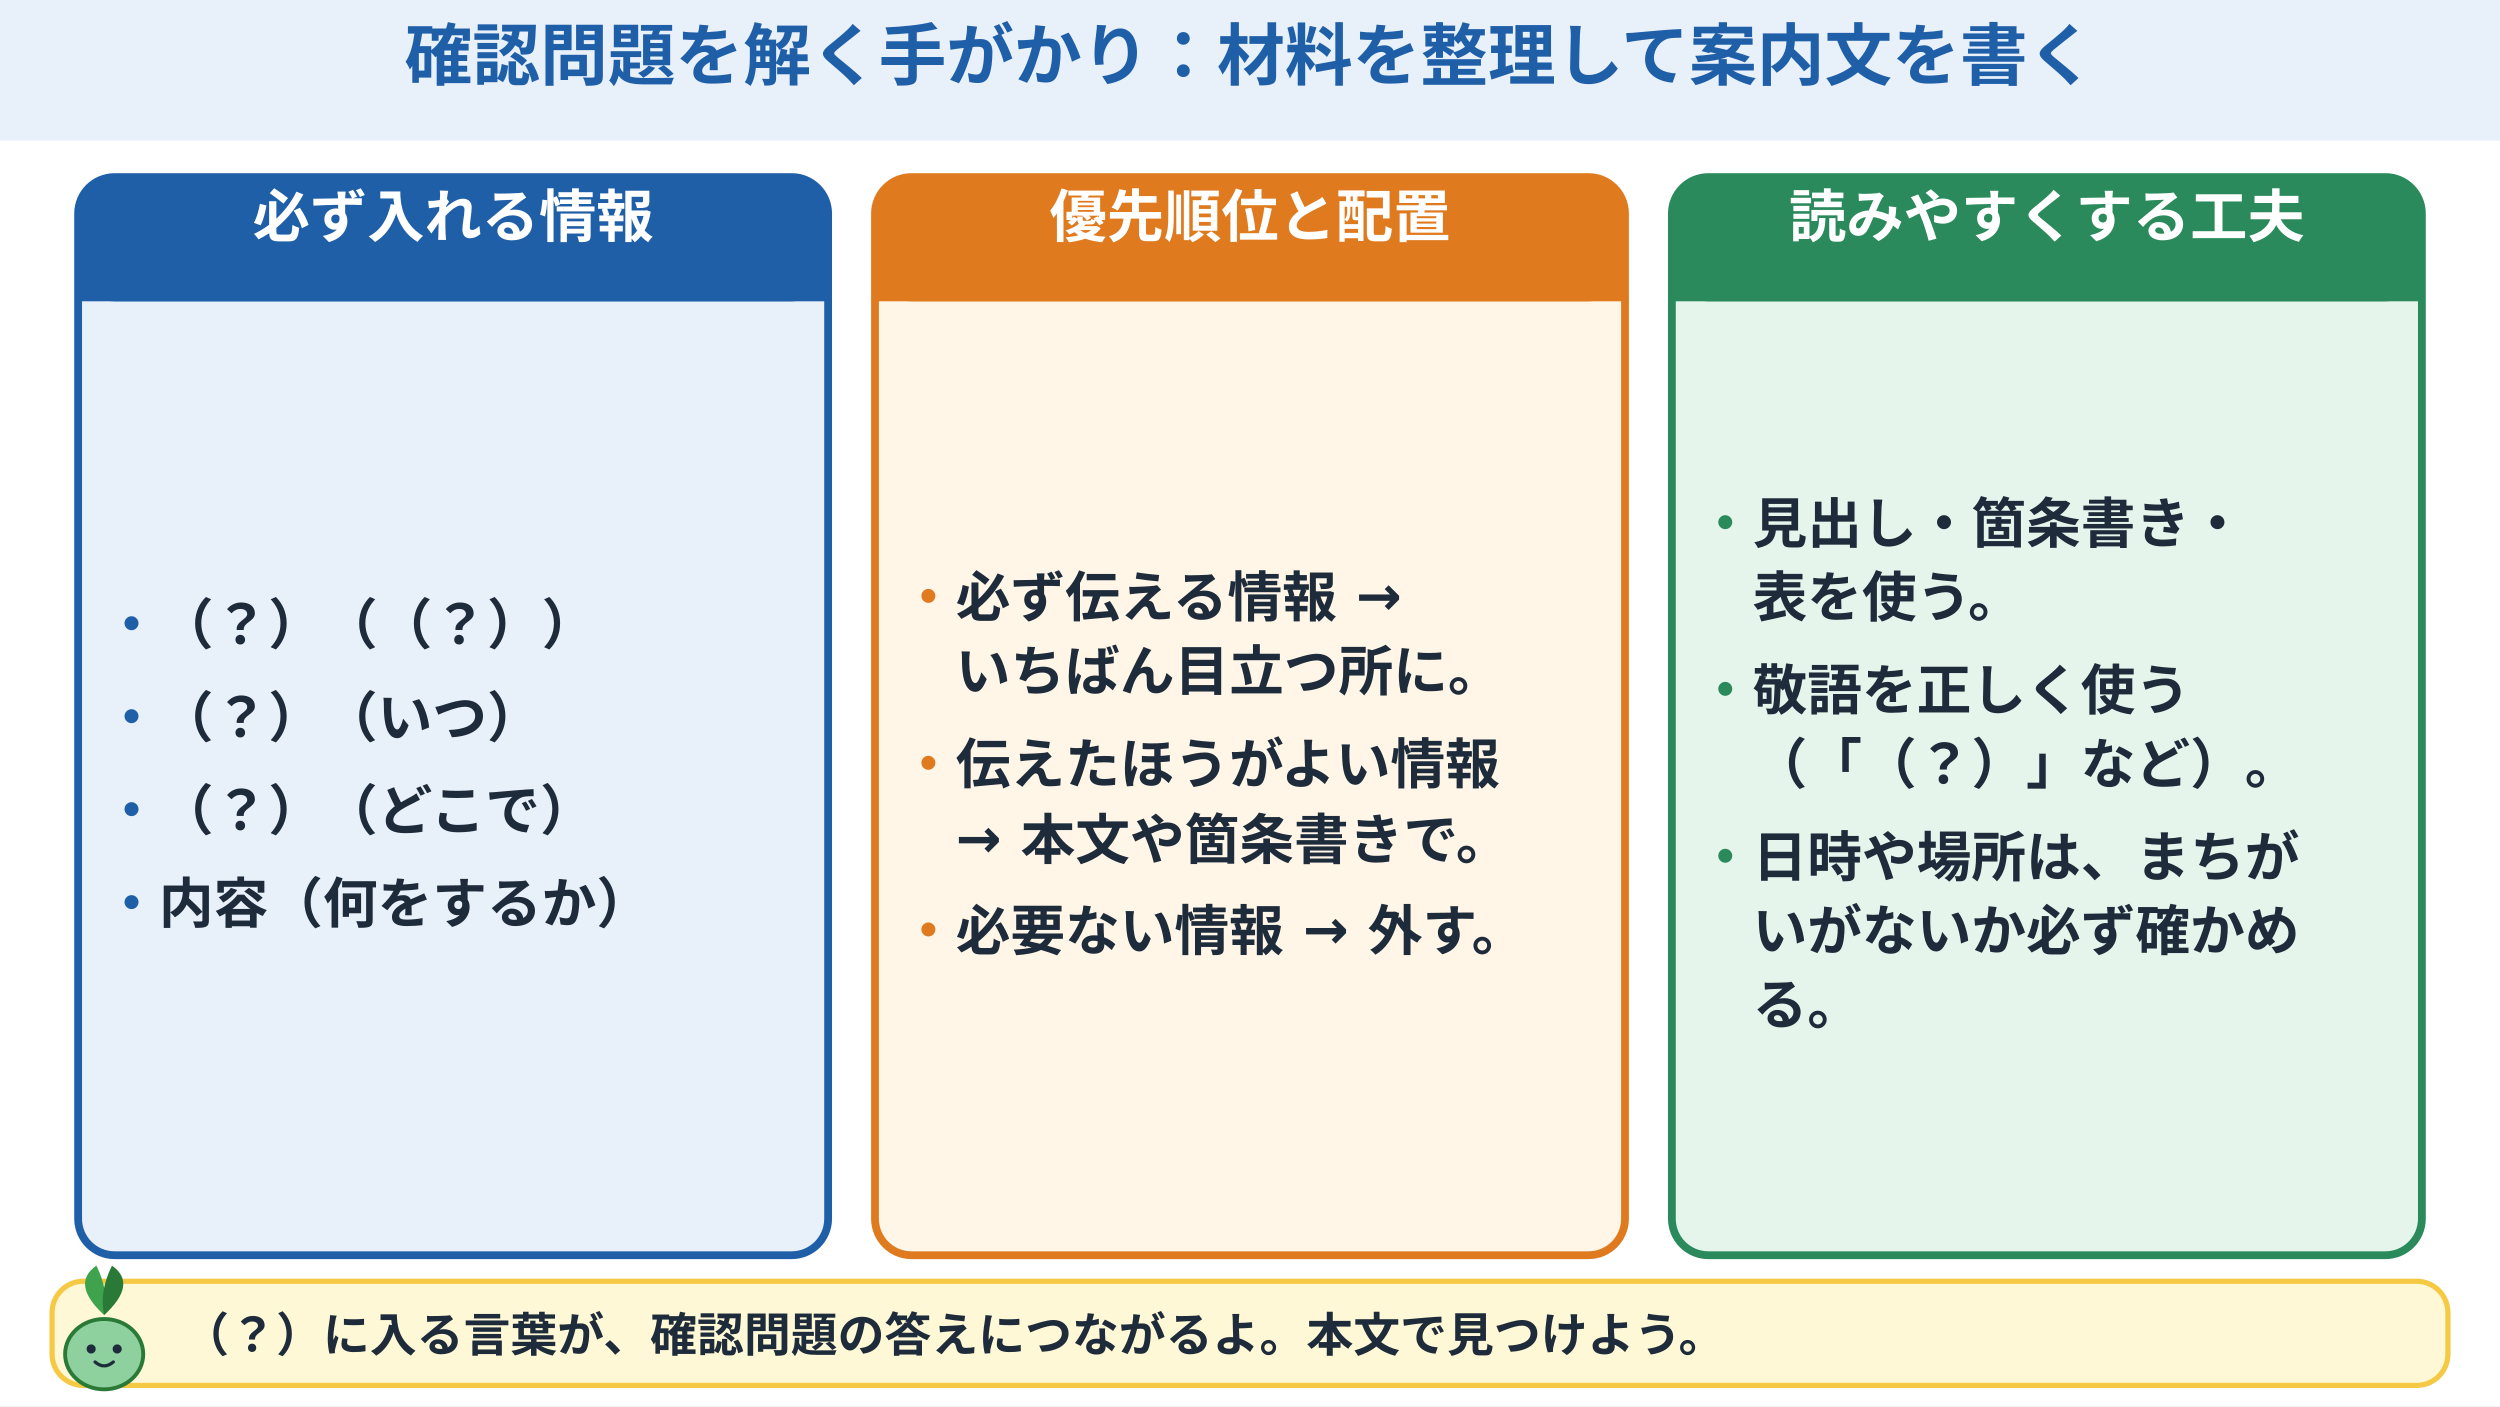
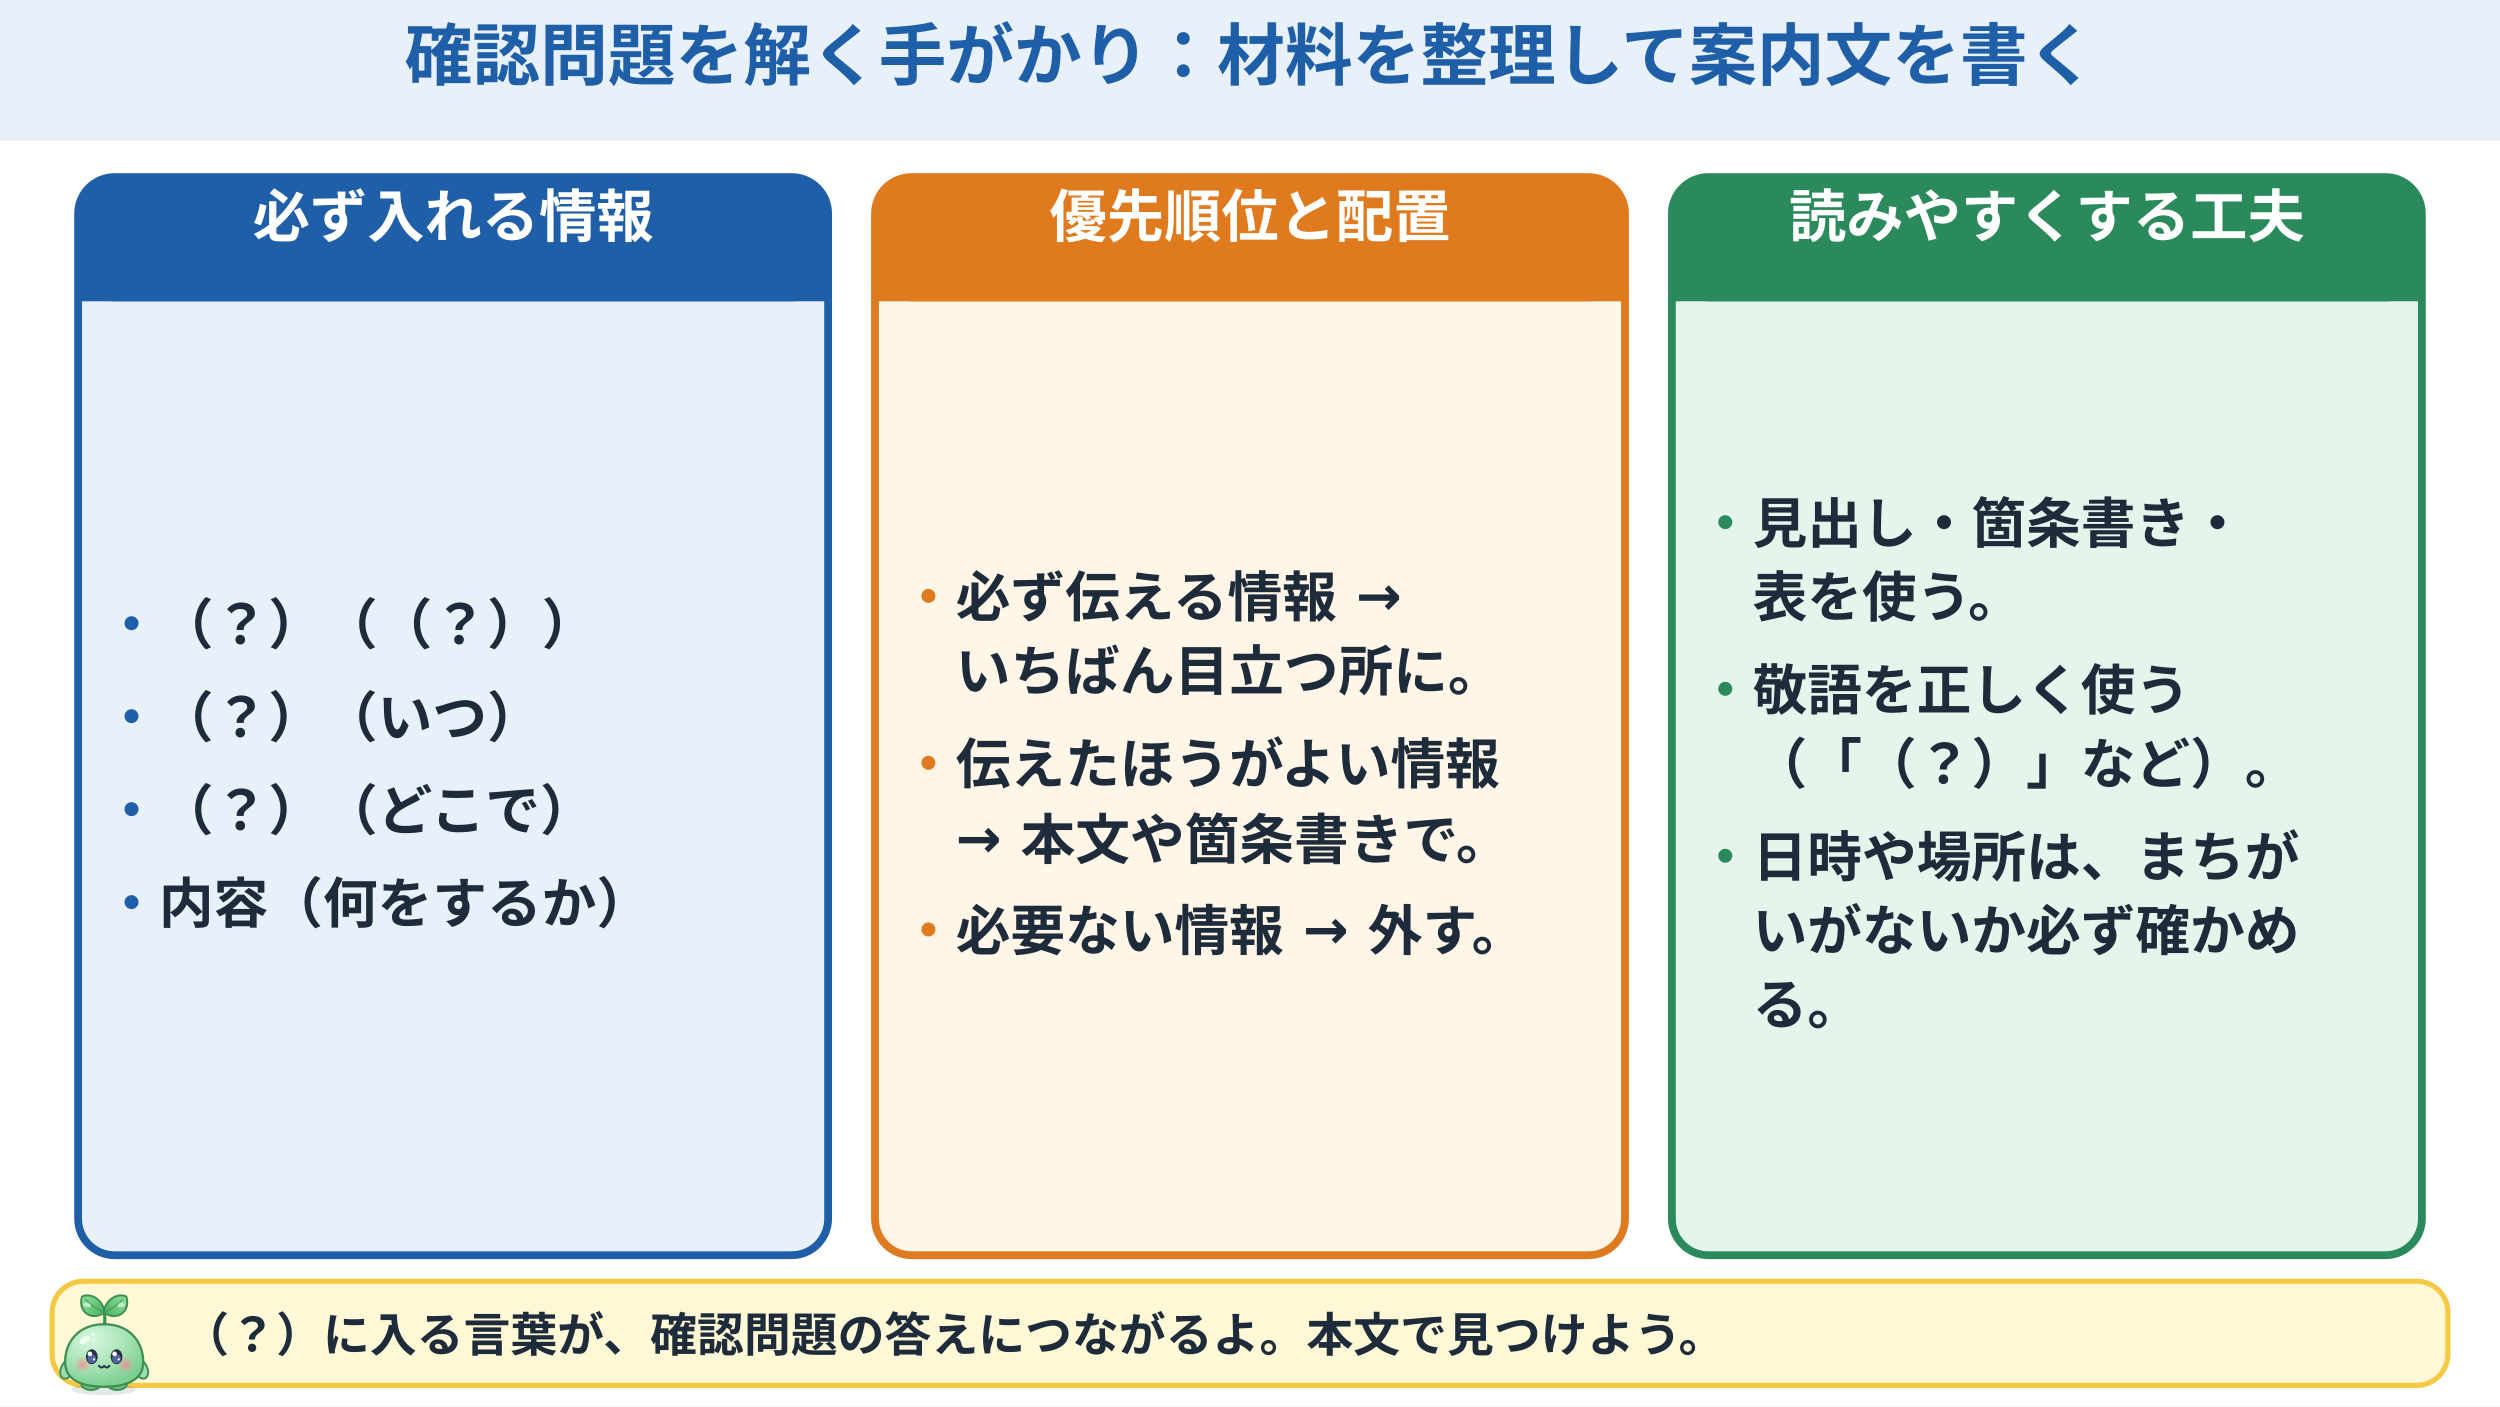
<svg xmlns="http://www.w3.org/2000/svg" viewBox="0 0 960 540" width="960" height="540" font-family="&quot;Hiragino Sans&quot;,&quot;Hiragino Kaku Gothic ProN&quot;,&quot;Noto Sans JP&quot;,&quot;Yu Gothic&quot;,sans-serif" role="img" aria-label="確認問題を解く手がかり：材料を整理して案内文を書く">
  <rect width="960" height="540" fill="#ffffff" />
  <rect x="0.0" y="0.0" width="960.0" height="54.0" rx="0" fill="#e8f0fa" />
  <text x="480.0" y="30.6" font-size="26" font-weight="800" fill="#1f5fa8" text-anchor="middle" data-box="title">確認問題を解く手がかり：材料を整理して案内文を書く</text>
  <g data-id="b2">
    <rect x="30.0" y="68.0" width="288.0" height="414.0" rx="14" fill="#e8f0fa" stroke="#1f5fa8" stroke-width="3" />
    <rect x="30.0" y="68.0" width="288.0" height="47.7" rx="14" fill="#1f5fa8" />
    <rect x="30.0" y="107.7" width="288.0" height="8.0" rx="0" fill="#1f5fa8" />
    <text x="174.0" y="91.0" font-size="22" font-weight="800" fill="#fff" text-anchor="middle" data-box="b2">必ず入れる情報</text>
    <text x="40.0" y="247.3" font-size="21" font-weight="700" fill="#1f5fa8" text-anchor="start" data-box="b2">・</text>
    <text x="61.0" y="247.3" font-size="21" font-weight="700" fill="#1d2b3a" text-anchor="start" data-box="b2">（？）（（？））</text>
    <text x="40.0" y="283.0" font-size="21" font-weight="700" fill="#1f5fa8" text-anchor="start" data-box="b2">・</text>
    <text x="61.0" y="283.0" font-size="21" font-weight="700" fill="#1d2b3a" text-anchor="start" data-box="b2">（？）（いつ）</text>
    <text x="40.0" y="318.7" font-size="21" font-weight="700" fill="#1f5fa8" text-anchor="start" data-box="b2">・</text>
    <text x="61.0" y="318.7" font-size="21" font-weight="700" fill="#1d2b3a" text-anchor="start" data-box="b2">（？）（どこで）</text>
    <text x="40.0" y="354.4" font-size="21" font-weight="700" fill="#1f5fa8" text-anchor="start" data-box="b2">・</text>
    <text x="61.0" y="354.4" font-size="21" font-weight="700" fill="#1d2b3a" text-anchor="start" data-box="b2">内容（何をするか）</text>
  </g>
  <g data-id="b16">
    <rect x="336.0" y="68.0" width="288.0" height="414.0" rx="14" fill="#fff6e8" stroke="#e07a1f" stroke-width="3" />
    <rect x="336.0" y="68.0" width="288.0" height="47.7" rx="14" fill="#e07a1f" />
    <rect x="336.0" y="107.7" width="288.0" height="8.0" rx="0" fill="#e07a1f" />
    <text x="480.0" y="91.0" font-size="22" font-weight="800" fill="#fff" text-anchor="middle" data-box="b16">優先順位と配置</text>
    <text x="346.0" y="236.8" font-size="21" font-weight="700" fill="#e07a1f" text-anchor="start" data-box="b16">・</text>
    <text x="367.0" y="236.8" font-size="21" font-weight="700" fill="#1d2b3a" text-anchor="start" data-box="b16">必ず伝える情報 →</text>
    <text x="367.0" y="265.2" font-size="21" font-weight="700" fill="#1d2b3a" text-anchor="start" data-box="b16">いちばん目立つ所に。</text>
    <text x="346.0" y="300.9" font-size="21" font-weight="700" fill="#e07a1f" text-anchor="start" data-box="b16">・</text>
    <text x="367.0" y="300.9" font-size="21" font-weight="700" fill="#1d2b3a" text-anchor="start" data-box="b16">伝えたほうがよい情報</text>
    <text x="367.0" y="329.2" font-size="21" font-weight="700" fill="#1d2b3a" text-anchor="start" data-box="b16">→ 本文や箇条書きで。</text>
    <text x="346.0" y="364.9" font-size="21" font-weight="700" fill="#e07a1f" text-anchor="start" data-box="b16">・</text>
    <text x="367.0" y="364.9" font-size="21" font-weight="700" fill="#1d2b3a" text-anchor="start" data-box="b16">必要ない情報 → 外す。</text>
  </g>
  <g data-id="b30">
    <rect x="642.0" y="68.0" width="288.0" height="414.0" rx="14" fill="#e6f5ec" stroke="#2a8a5b" stroke-width="3" />
    <rect x="642.0" y="68.0" width="288.0" height="47.7" rx="14" fill="#2a8a5b" />
    <rect x="642.0" y="107.7" width="288.0" height="8.0" rx="0" fill="#2a8a5b" />
    <text x="786.0" y="91.0" font-size="22" font-weight="800" fill="#fff" text-anchor="middle" data-box="b30">読みやすくする工夫</text>
    <text x="652.0" y="208.5" font-size="21" font-weight="700" fill="#2a8a5b" text-anchor="start" data-box="b30">・</text>
    <text x="673.0" y="208.5" font-size="21" font-weight="700" fill="#1d2b3a" text-anchor="start" data-box="b30">見出し・箇条書き・</text>
    <text x="673.0" y="236.8" font-size="21" font-weight="700" fill="#1d2b3a" text-anchor="start" data-box="b30">表を使う。</text>
    <text x="652.0" y="272.5" font-size="21" font-weight="700" fill="#2a8a5b" text-anchor="start" data-box="b30">・</text>
    <text x="673.0" y="272.5" font-size="21" font-weight="700" fill="#1d2b3a" text-anchor="start" data-box="b30">敬語を正しく使う</text>
    <text x="673.0" y="300.9" font-size="21" font-weight="700" fill="#1d2b3a" text-anchor="start" data-box="b30">（「（？）」など）。</text>
    <text x="652.0" y="336.6" font-size="21" font-weight="700" fill="#2a8a5b" text-anchor="start" data-box="b30">・</text>
    <text x="673.0" y="336.6" font-size="21" font-weight="700" fill="#1d2b3a" text-anchor="start" data-box="b30">日時や場所は、まちが</text>
    <text x="673.0" y="364.9" font-size="21" font-weight="700" fill="#1d2b3a" text-anchor="start" data-box="b30">いがないか必ず確かめ</text>
    <text x="673.0" y="393.3" font-size="21" font-weight="700" fill="#1d2b3a" text-anchor="start" data-box="b30">る。</text>
  </g>
  <rect x="20.0" y="492.0" width="920.0" height="40.0" rx="12" fill="#fff8d6" stroke="#f6c945" stroke-width="2" />
  <text x="70.0" y="519.0" font-size="18" font-weight="700" fill="#1d2b3a" text-anchor="start">（？）に入る言葉が、確認問題の答えにつながるよ。本文で見つけよう。</text>
-   <g transform="translate(40,520) scale(0.5)">
-     <path d="M0,-30 Q-26,-54 -6,-68 Q4,-48 0,-30Z" fill="#3fa34d" />
-     <path d="M0,-30 Q26,-54 6,-68 Q-4,-48 0,-30Z" fill="#2a7a37" />
-     <ellipse cx="0" cy="0" rx="30" ry="27" fill="#8fd19e" stroke="#2a7a37" stroke-width="3" />
-     <circle cx="-10" cy="-4" r="3.5" fill="#1d2b3a" />
-     <circle cx="10" cy="-4" r="3.5" fill="#1d2b3a" />
-     <path d="M-7,6 Q0,12 7,6" fill="none" stroke="#1d2b3a" stroke-width="2.5" stroke-linecap="round" />
+   <defs>
+     <radialGradient id="nb1b" cx="35%" cy="25%" r="75%">
+       <stop offset="0" stop-color="#d9f7df" />
+       <stop offset=".55" stop-color="#a9e4b6" />
+       <stop offset="1" stop-color="#7fcf93" />
+     </radialGradient>
+     <linearGradient id="nb1l" x1="0" y1="1" x2="0" y2="0">
+       <stop offset="0" stop-color="#4fb562" />
+       <stop offset="1" stop-color="#8be09a" />
+     </linearGradient>
+     <radialGradient id="nb1c">
+       <stop offset="0" stop-color="#ff8096" stop-opacity=".75" />
+       <stop offset="1" stop-color="#ff8096" stop-opacity="0" />
+     </radialGradient>
+   </defs>
+   <g transform="translate(40,520) scale(0.25)">
+     <ellipse cx="0" cy="54" rx="50" ry="9" fill="#285a3c" fill-opacity=".13" />
+     <ellipse cx="-20" cy="46" rx="15" ry="9" fill="#6cbf80" stroke="#3e8f55" stroke-width="3" />
+     <ellipse cx="20" cy="46" rx="15" ry="9" fill="#6cbf80" stroke="#3e8f55" stroke-width="3" />
+     <g transform="rotate(0 0 -44)">
+       <path d="M0,-38 Q2,-54 0,-66" fill="none" stroke="#3e8f55" stroke-width="5" stroke-linecap="round" />
+       <g transform="translate(0,-64) rotate(-54)">
+         <path d="M0,0 C-22,-6 -24,-34 0,-42 C16,-32 12,-8 0,0Z" fill="url(#nb1l)" stroke="#3e8f55" stroke-width="3" />
+         <path d="M0,-3 Q-4,-20 0,-36" fill="none" stroke="#2e7846" stroke-opacity=".55" stroke-width="2" />
+         <ellipse cx="-6" cy="-28" rx="3.5" ry="6" fill="#fff" fill-opacity=".55" transform="rotate(-23 -6 -28)" />
+       </g>
+       <g transform="translate(0,-64) rotate(54)">
+         <path d="M0,0 C22,-6 24,-34 0,-42 C-16,-32 -12,-8 0,0Z" fill="url(#nb1l)" stroke="#3e8f55" stroke-width="3" />
+         <path d="M0,-3 Q4,-20 0,-36" fill="none" stroke="#2e7846" stroke-opacity=".55" stroke-width="2" />
+         <ellipse cx="6" cy="-28" rx="3.5" ry="6" fill="#fff" fill-opacity=".55" transform="rotate(23 6 -28)" />
+       </g>
+     </g>
+     <ellipse cx="0" cy="14" rx="10" ry="16" fill="#9edbae" stroke="#3e8f55" stroke-width="3" transform="translate(-50,10) rotate(26)" />
+     <ellipse cx="0" cy="14" rx="10" ry="16" fill="#9edbae" stroke="#3e8f55" stroke-width="3" transform="translate(50,10) rotate(-26)" />
+     <path d="M0,-46 C40,-46 60,-18 60,12 C60,40 34,50 0,50 C-34,50 -60,40 -60,12 C-60,-18 -40,-46 0,-46Z" fill="url(#nb1b)" stroke="#3e8f55" stroke-width="3.5" />
+     <ellipse cx="-30" cy="-22" rx="9" ry="5" fill="#fff" fill-opacity=".7" transform="rotate(-34 -30 -22)" />
+     <circle cx="-17" cy="-31" r="2.6" fill="#fff" fill-opacity=".7" />
+     <circle cx="-33" cy="16" r="13" fill="url(#nb1c)" />
+     <circle cx="33" cy="16" r="13" fill="url(#nb1c)" />
+     <ellipse cx="-19" cy="4" rx="9" ry="11.5" fill="#2b2f45" />
+     <ellipse cx="-19.0" cy="7.0" rx="6.5" ry="7.0" fill="#6e96eb" fill-opacity=".55" />
+     <circle cx="-22" cy="-0.5" r="3.6" fill="#fff" />
+     <circle cx="-15.6" cy="8.0" r="1.7" fill="#fff" />
+     <ellipse cx="19" cy="4" rx="9" ry="11.5" fill="#2b2f45" />
+     <ellipse cx="19.0" cy="7.0" rx="6.5" ry="7.0" fill="#6e96eb" fill-opacity=".55" />
+     <circle cx="16" cy="-0.5" r="3.6" fill="#fff" />
+     <circle cx="22.4" cy="8.0" r="1.7" fill="#fff" />
+     <path d="M-8,18 Q-4,23 0,18 Q4,23 8,18" fill="none" stroke="#2b2f45" stroke-width="3" stroke-linecap="round" stroke-linejoin="round" />
  </g>
</svg>
